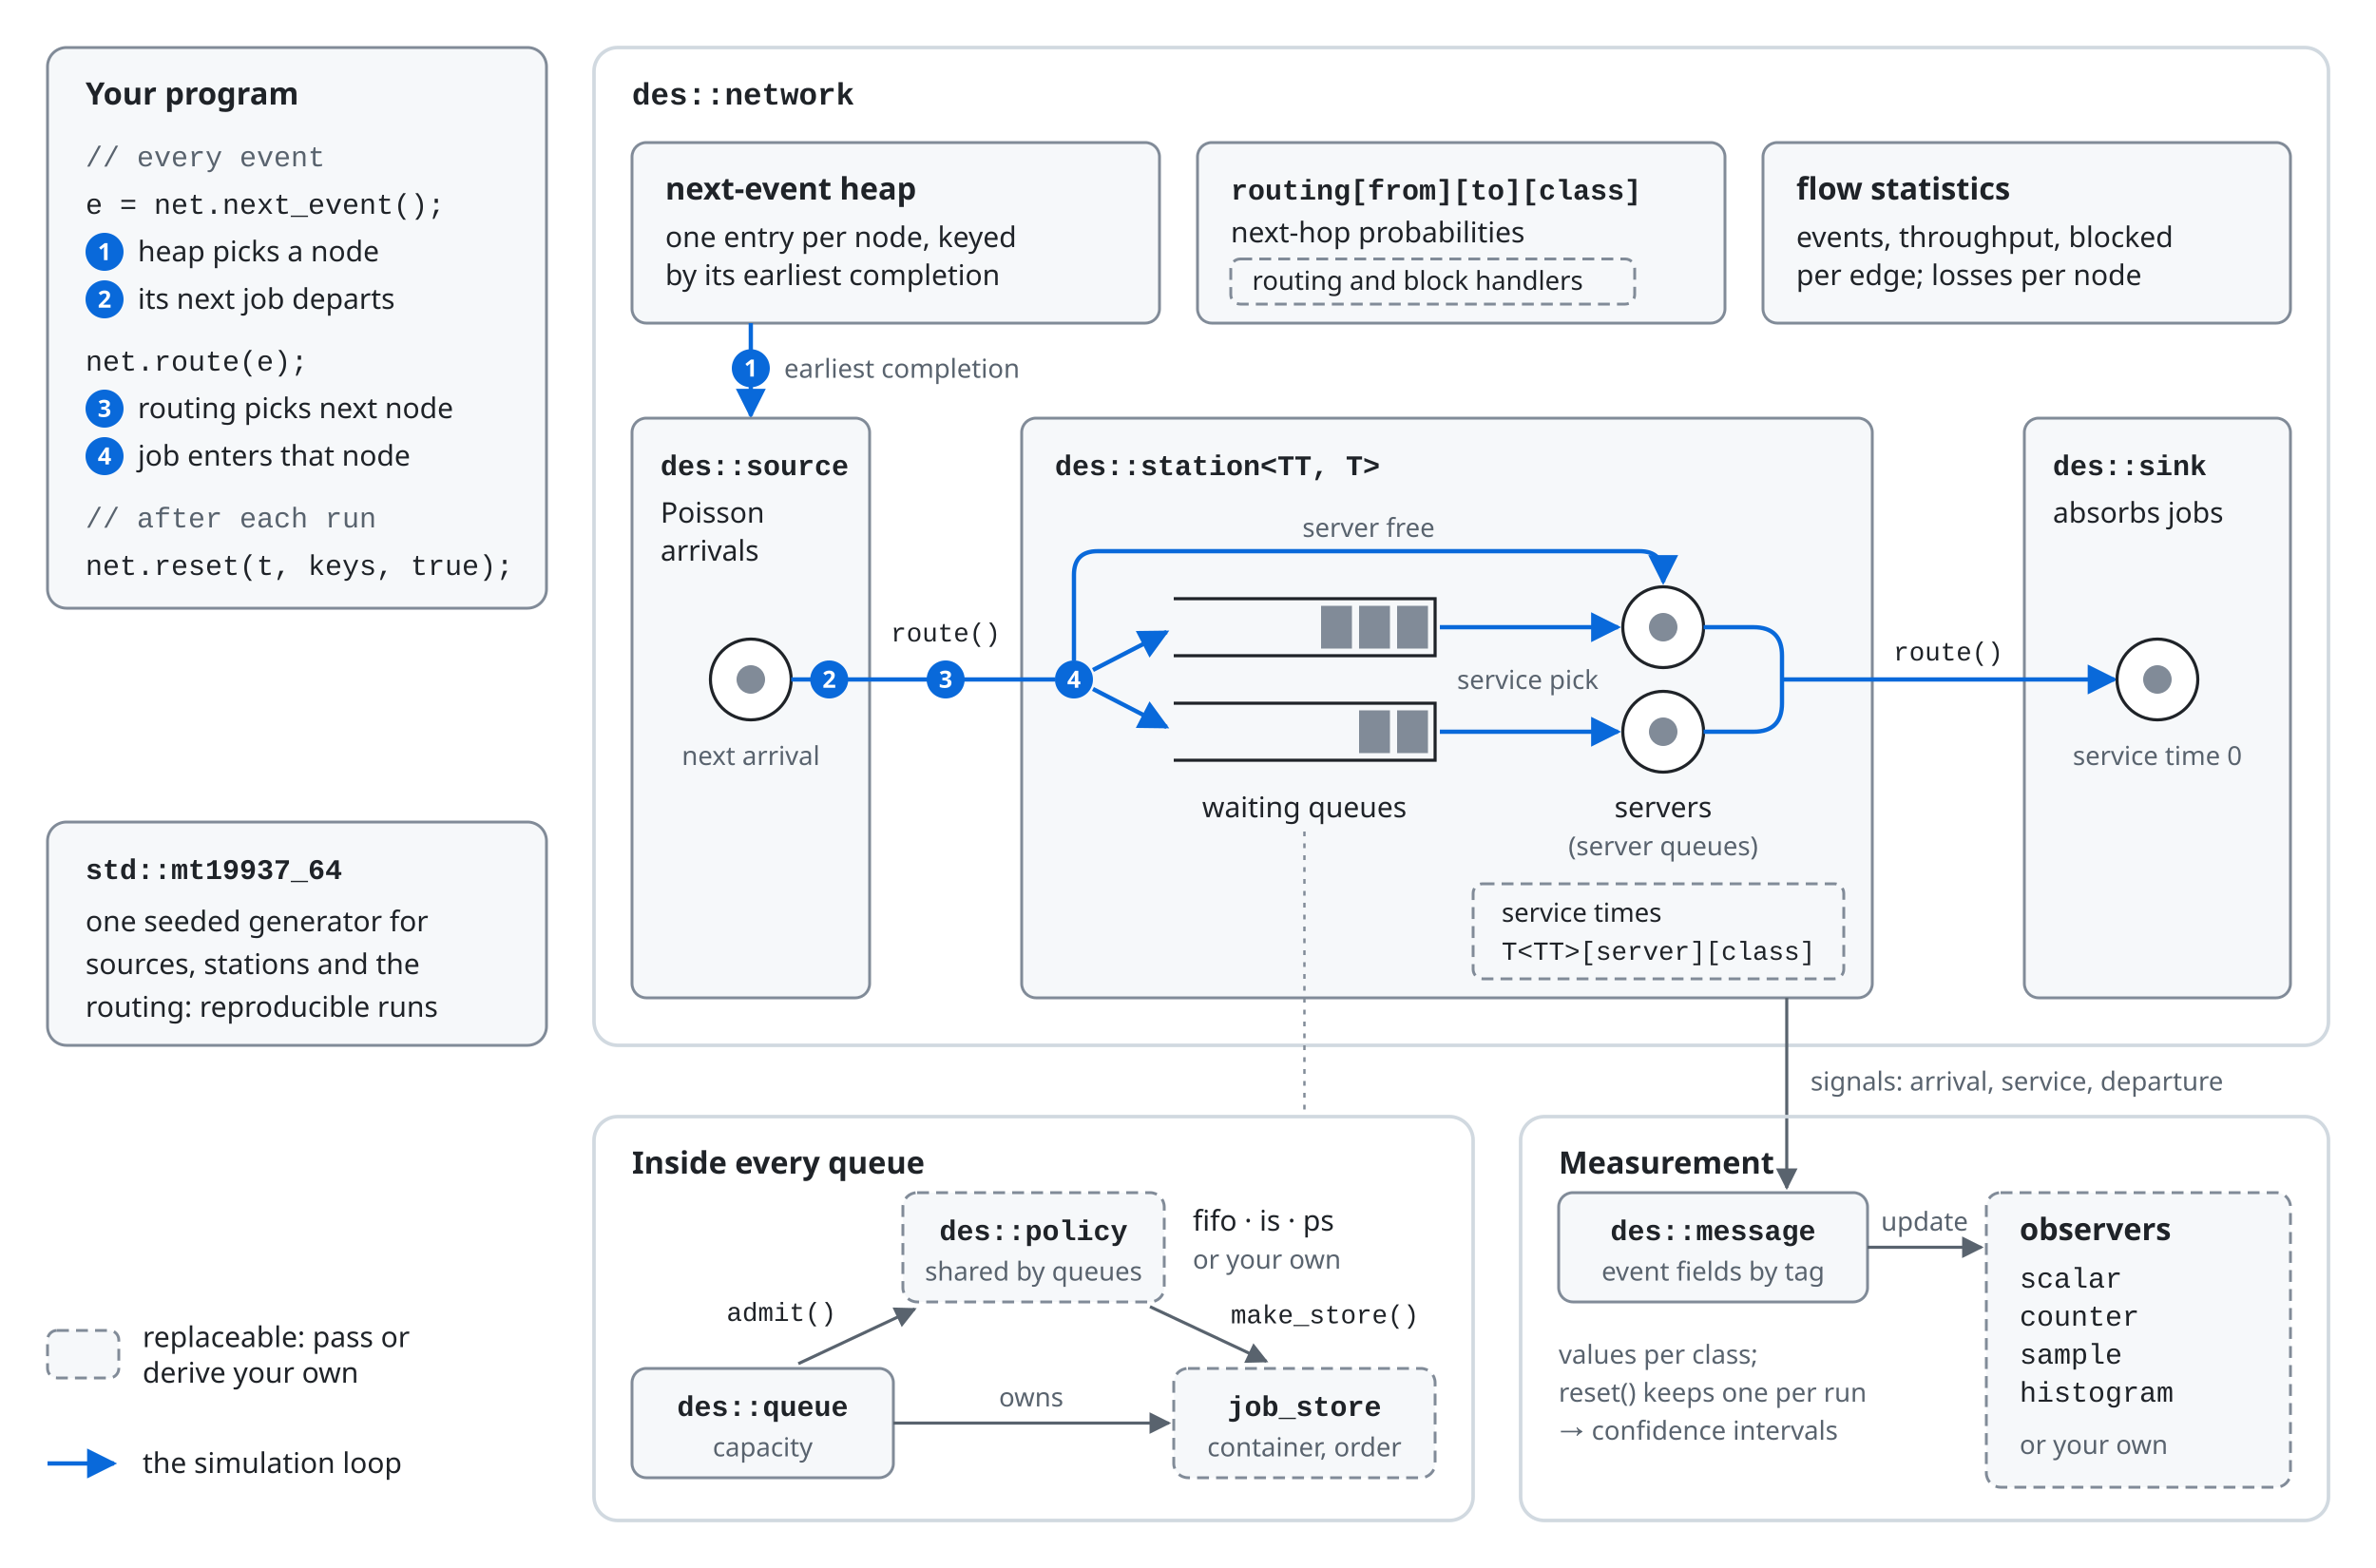
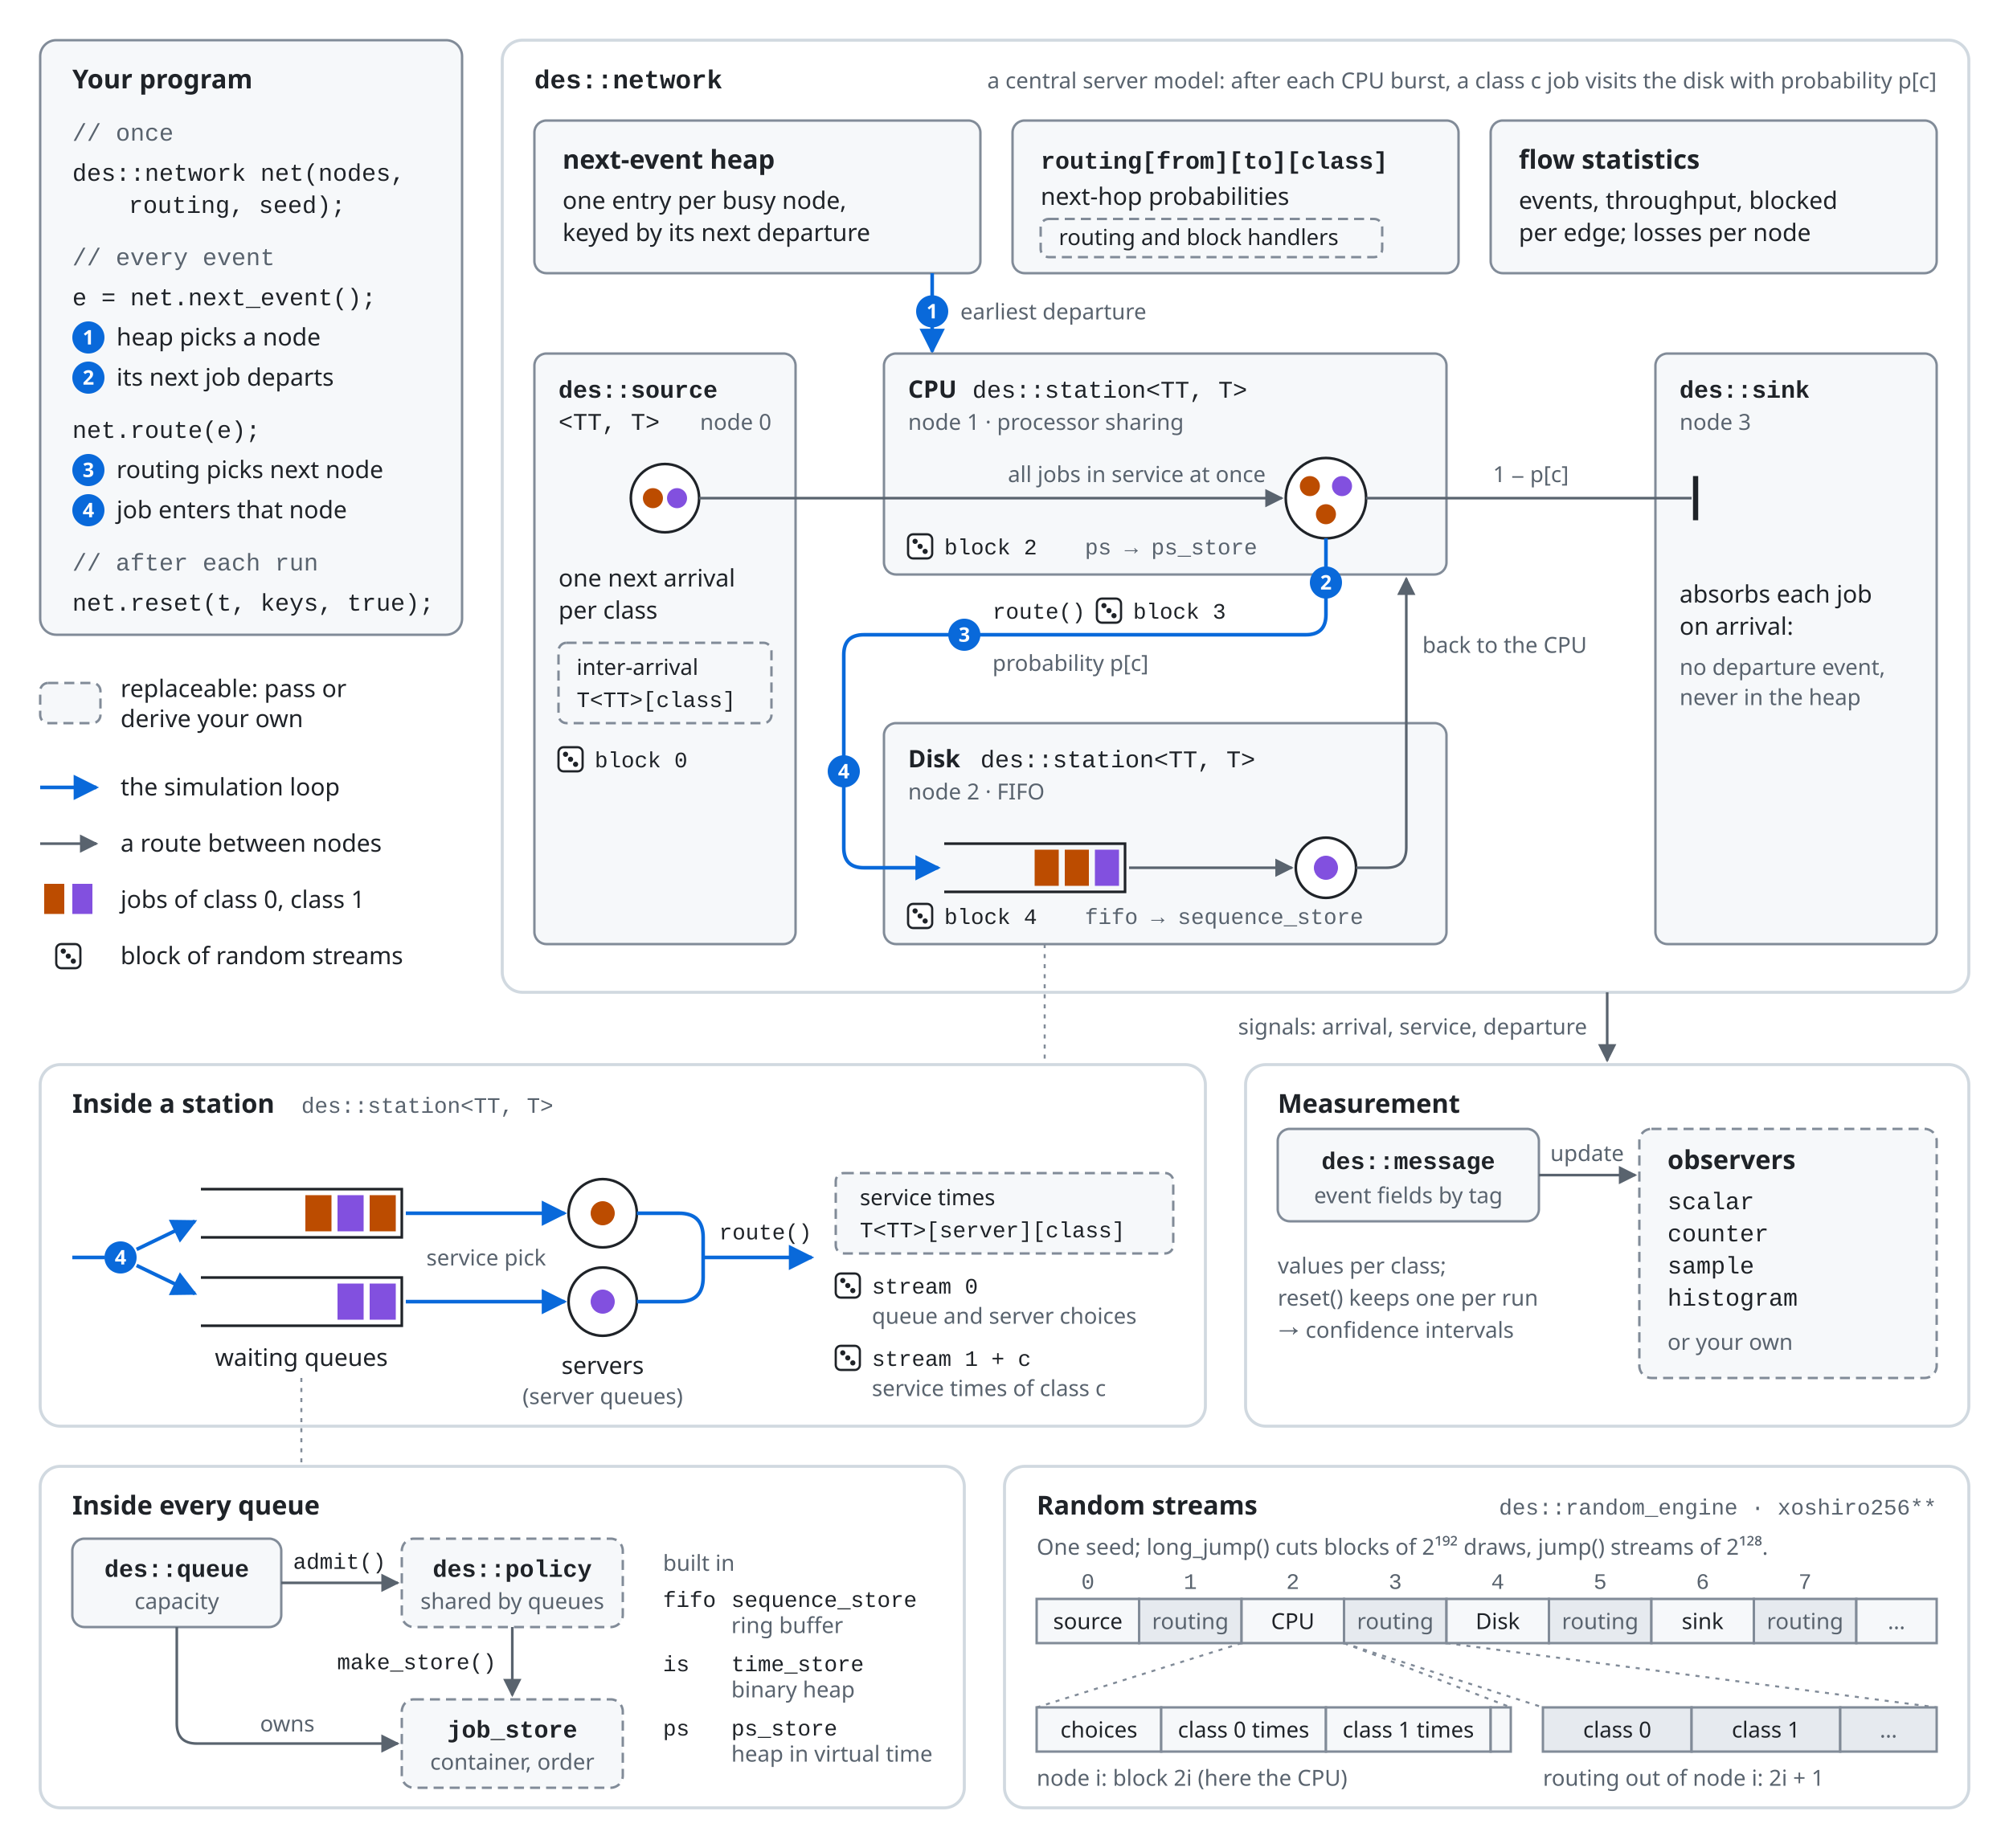
- <svg xmlns="http://www.w3.org/2000/svg" viewBox="0 0 1000 660" width="1000" height="660" role="img" aria-labelledby="title desc">
+ <svg xmlns="http://www.w3.org/2000/svg" viewBox="0 0 1000 920" width="1000" height="920" role="img" aria-labelledby="title desc">
  <style>
    .bg { fill: #ffffff; }
    text { font-family: -apple-system, BlinkMacSystemFont, "Segoe UI", "Noto Sans", Helvetica, Arial, sans-serif; font-size: 12px; fill: #1f2328; }
    .mono { font-family: ui-monospace, SFMono-Regular, "SF Mono", Menlo, Consolas, "Liberation Mono", monospace; }
    .h { font-size: 13px; font-weight: 600; }
    .b { font-weight: 600; }
    .s { font-size: 11px; }
    .mut { fill: #59636e; }
    .frame { fill: none; stroke: #d1d9e0; stroke-width: 1.5; }
    .box { fill: #f6f8fa; stroke: #818b98; stroke-width: 1.2; }
+     .blk2 { fill: #e6eaef; stroke: #818b98; stroke-width: 1.2; }
    .dash { stroke-dasharray: 5 3; }
    .ln { fill: none; stroke: #59636e; stroke-width: 1.3; }
    .lnf { fill: #59636e; }
    .lead { fill: none; stroke: #818b98; stroke-width: 1; stroke-dasharray: 2 3; }
    .acc { fill: none; stroke: #0969da; stroke-width: 1.8; }
    .accf { fill: #0969da; }
+     .c0f { fill: #bc4c00; }
+     .c1f { fill: #8250df; }
    .q { fill: none; stroke: #1f2328; stroke-width: 1.3; }
+     .term { stroke: #1f2328; stroke-width: 2.6; }
    .srv { fill: #ffffff; stroke: #1f2328; stroke-width: 1.3; }
-     .job { fill: #818b98; }
+     .die { fill: #ffffff; stroke: #1f2328; stroke-width: 1.1; }
+     .pip { fill: #1f2328; }
    .badge text { fill: #ffffff; font-size: 10px; font-weight: 700; }
    @media (prefers-color-scheme: dark) {
      .bg { fill: #0d1117; }
      text { fill: #e6edf3; }
      .mut { fill: #9198a1; }
      .frame { stroke: #3d444d; }
      .box { fill: #151b23; stroke: #656c76; }
+       .blk2 { fill: #262c36; stroke: #656c76; }
      .ln { stroke: #9198a1; }
      .lnf { fill: #9198a1; }
      .lead { stroke: #656c76; }
      .acc { stroke: #4493f8; }
      .accf { fill: #4493f8; }
+       .c0f { fill: #f0883e; }
+       .c1f { fill: #ab7df8; }
      .q { stroke: #e6edf3; }
+       .term { stroke: #e6edf3; }
      .srv { fill: #0d1117; stroke: #e6edf3; }
-       .job { fill: #9198a1; }
+       .die { fill: #0d1117; stroke: #e6edf3; }
+       .pip { fill: #e6edf3; }
      .badge text { fill: #0d1117; }
    }
  </style>
  <defs>
    <marker id="head-acc" viewBox="0 0 10 10" refX="9" refY="5" markerWidth="7" markerHeight="7" orient="auto">
      <path d="M0,0 L10,5 L0,10 z" class="accf" />
    </marker>
    <marker id="head-ln" viewBox="0 0 10 10" refX="9" refY="5" markerWidth="7" markerHeight="7" orient="auto">
      <path d="M0,0 L10,5 L0,10 z" class="lnf" />
    </marker>
  </defs>
-   <rect class="bg" width="1000" height="660" />
-   <rect class="box" x="20" y="20" width="210" height="236" rx="8" />
+   <rect class="bg" width="1000" height="920" />
+   <rect class="box" x="20" y="20" width="210" height="296" rx="8" />
  <text class="h" x="36" y="44">Your program</text>
-   <text class="mono mut" x="36" y="70">// every event</text>
-   <text class="mono" x="36" y="90">e = net.next_event();</text>
-   <g class="badge">
-     <circle class="accf" cx="44" cy="106" r="8" />
-     <text x="44" y="109.5" text-anchor="middle">1</text>
-   </g>
-   <text x="58" y="110">heap picks a node</text>
-   <g class="badge">
-     <circle class="accf" cx="44" cy="126" r="8" />
-     <text x="44" y="129.5" text-anchor="middle">2</text>
-   </g>
-   <text x="58" y="130">its next job departs</text>
-   <text class="mono" x="36" y="156">net.route(e);</text>
-   <g class="badge">
-     <circle class="accf" cx="44" cy="172" r="8" />
-     <text x="44" y="175.5" text-anchor="middle">3</text>
-   </g>
-   <text x="58" y="176">routing picks next node</text>
-   <g class="badge">
-     <circle class="accf" cx="44" cy="192" r="8" />
-     <text x="44" y="195.5" text-anchor="middle">4</text>
-   </g>
-   <text x="58" y="196">job enters that node</text>
-   <text class="mono mut" x="36" y="222">// after each run</text>
-   <text class="mono" x="36" y="242">net.reset(t, keys, true);</text>
-   <rect class="box" x="20" y="346" width="210" height="94" rx="8" />
-   <text class="mono b" x="36" y="370">std::mt19937_64</text>
-   <text x="36" y="392">one seeded generator for</text>
-   <text x="36" y="410">sources, stations and the</text>
-   <text x="36" y="428">routing: reproducible runs</text>
-   <rect class="box dash" x="20" y="560" width="30" height="20" rx="4" />
-   <text x="60" y="567">replaceable: pass or</text>
-   <text x="60" y="582">derive your own</text>
-   <line class="acc" x1="20" y1="616" x2="48" y2="616" marker-end="url(#head-acc)" />
-   <text x="60" y="620">the simulation loop</text>
-   <rect class="frame" x="250" y="20" width="730" height="420" rx="10" />
+   <text class="mono mut" x="36" y="70">// once</text>
+   <text class="mono" x="36" y="90">des::network net(nodes,</text>
+   <text class="mono" x="64" y="106">routing, seed);</text>
+   <text class="mono mut" x="36" y="132">// every event</text>
+   <text class="mono" x="36" y="152">e = net.next_event();</text>
+   <g class="badge">
+     <circle class="accf" cx="44" cy="168" r="8" />
+     <text x="44" y="171.5" text-anchor="middle">1</text>
+   </g>
+   <text x="58" y="172">heap picks a node</text>
+   <g class="badge">
+     <circle class="accf" cx="44" cy="188" r="8" />
+     <text x="44" y="191.5" text-anchor="middle">2</text>
+   </g>
+   <text x="58" y="192">its next job departs</text>
+   <text class="mono" x="36" y="218">net.route(e);</text>
+   <g class="badge">
+     <circle class="accf" cx="44" cy="234" r="8" />
+     <text x="44" y="237.5" text-anchor="middle">3</text>
+   </g>
+   <text x="58" y="238">routing picks next node</text>
+   <g class="badge">
+     <circle class="accf" cx="44" cy="254" r="8" />
+     <text x="44" y="257.5" text-anchor="middle">4</text>
+   </g>
+   <text x="58" y="258">job enters that node</text>
+   <text class="mono mut" x="36" y="284">// after each run</text>
+   <text class="mono" x="36" y="304">net.reset(t, keys, true);</text>
+   <rect class="box dash" x="20" y="340" width="30" height="20" rx="4" />
+   <text x="60" y="347">replaceable: pass or</text>
+   <text x="60" y="362">derive your own</text>
+   <line class="acc" x1="20" y1="392" x2="48" y2="392" marker-end="url(#head-acc)" />
+   <text x="60" y="396">the simulation loop</text>
+   <line class="ln" x1="20" y1="420" x2="48" y2="420" marker-end="url(#head-ln)" />
+   <text x="60" y="424">a route between nodes</text>
+   <rect class="c0f" x="22" y="440" width="10" height="15" />
+   <rect class="c1f" x="36" y="440" width="10" height="15" />
+   <text x="60" y="452">jobs of class 0, class 1</text>
+   <g transform="translate(28,470)">
+     <rect class="die" width="12" height="12" rx="2.5" />
+     <circle class="pip" cx="3.5" cy="3.5" r="1.3" />
+     <circle class="pip" cx="6" cy="6" r="1.3" />
+     <circle class="pip" cx="8.5" cy="8.5" r="1.3" />
+   </g>
+   <text x="60" y="480">block of random streams</text>
+   <rect class="frame" x="250" y="20" width="730" height="474" rx="10" />
  <text class="mono h" x="266" y="44">des::network</text>
+   <text class="s mut" x="964" y="44" text-anchor="end">a central server model: after each CPU burst, a class c job visits the disk with probability p[c]</text>
  <rect class="box" x="266" y="60" width="222" height="76" rx="6" />
  <text class="h" x="280" y="84">next-event heap</text>
-   <text x="280" y="104">one entry per node, keyed</text>
-   <text x="280" y="120">by its earliest completion</text>
+   <text x="280" y="104">one entry per busy node,</text>
+   <text x="280" y="120">keyed by its next departure</text>
  <rect class="box" x="504" y="60" width="222" height="76" rx="6" />
  <text class="mono b" x="518" y="84">routing[from][to][class]</text>
  <text x="518" y="102">next-hop probabilities</text>
  <rect class="box dash" x="518" y="109" width="170" height="19" rx="4" />
  <text class="s" x="527" y="122">routing and block handlers</text>
  <rect class="box" x="742" y="60" width="222" height="76" rx="6" />
  <text class="h" x="756" y="84">flow statistics</text>
  <text x="756" y="104">events, throughput, blocked</text>
  <text x="756" y="120">per edge; losses per node</text>
-   <line class="acc" x1="316" y1="136" x2="316" y2="175" marker-end="url(#head-acc)" />
-   <g class="badge">
-     <circle class="accf" cx="316" cy="155" r="8" />
-     <text x="316" y="158.5" text-anchor="middle">1</text>
-   </g>
-   <text class="s mut" x="330" y="159">earliest completion</text>
-   <rect class="box" x="266" y="176" width="100" height="244" rx="6" />
-   <rect class="box" x="430" y="176" width="358" height="244" rx="6" />
-   <rect class="box" x="852" y="176" width="112" height="244" rx="6" />
-   <text class="mono b" x="278" y="200">des::source</text>
-   <text x="278" y="220">Poisson</text>
-   <text x="278" y="236">arrivals</text>
-   <circle class="srv" cx="316" cy="286" r="17" />
-   <circle class="job" cx="316" cy="286" r="6" />
-   <text class="s mut" x="316" y="322" text-anchor="middle">next arrival</text>
-   <line class="acc" x1="333" y1="286" x2="444" y2="286" />
-   <text class="mono s" x="398" y="270" text-anchor="middle">route()</text>
-   <g class="badge">
-     <circle class="accf" cx="349" cy="286" r="8" />
-     <text x="349" y="289.5" text-anchor="middle">2</text>
-   </g>
-   <g class="badge">
-     <circle class="accf" cx="398" cy="286" r="8" />
-     <text x="398" y="289.5" text-anchor="middle">3</text>
-   </g>
-   <text class="mono b" x="444" y="200">des::station&lt;TT, T&gt;</text>
-   <path class="acc" d="M452,278 V242 Q452,232 462,232 H690 Q700,232 700,242 V245" marker-end="url(#head-acc)" />
-   <text class="s mut" x="576" y="226" text-anchor="middle">server free</text>
-   <line class="acc" x1="460" y1="282" x2="491" y2="266" marker-end="url(#head-acc)" />
-   <line class="acc" x1="460" y1="290" x2="491" y2="306" marker-end="url(#head-acc)" />
-   <g class="badge">
-     <circle class="accf" cx="452" cy="286" r="8" />
-     <text x="452" y="289.5" text-anchor="middle">4</text>
-   </g>
-   <path class="q" d="M494,252 H604 V276 H494" />
-   <rect class="job" x="588" y="255" width="13" height="18" />
-   <rect class="job" x="572" y="255" width="13" height="18" />
-   <rect class="job" x="556" y="255" width="13" height="18" />
-   <path class="q" d="M494,296 H604 V320 H494" />
-   <rect class="job" x="588" y="299" width="13" height="18" />
-   <rect class="job" x="572" y="299" width="13" height="18" />
-   <text x="549" y="344" text-anchor="middle">waiting queues</text>
-   <line class="acc" x1="606" y1="264" x2="681" y2="264" marker-end="url(#head-acc)" />
-   <line class="acc" x1="606" y1="308" x2="681" y2="308" marker-end="url(#head-acc)" />
-   <text class="s mut" x="643" y="290" text-anchor="middle">service pick</text>
-   <circle class="srv" cx="700" cy="264" r="17" />
-   <circle class="job" cx="700" cy="264" r="6" />
-   <circle class="srv" cx="700" cy="308" r="17" />
-   <circle class="job" cx="700" cy="308" r="6" />
-   <text x="700" y="344" text-anchor="middle">servers</text>
-   <text class="s mut" x="700" y="360" text-anchor="middle">(server queues)</text>
-   <rect class="box dash" x="620" y="372" width="156" height="40" rx="4" />
-   <text class="s" x="632" y="388">service times</text>
-   <text class="mono s" x="632" y="404">T&lt;TT&gt;[server][class]</text>
-   <path class="acc" d="M717,264 H738 Q750,264 750,276 V286" />
-   <path class="acc" d="M717,308 H738 Q750,308 750,296 V286" />
-   <line class="acc" x1="750" y1="286" x2="890" y2="286" marker-end="url(#head-acc)" />
-   <text class="mono s" x="820" y="278" text-anchor="middle">route()</text>
-   <text class="mono b" x="864" y="200">des::sink</text>
-   <text x="864" y="220">absorbs jobs</text>
-   <circle class="srv" cx="908" cy="286" r="17" />
-   <circle class="job" cx="908" cy="286" r="6" />
-   <text class="s mut" x="908" y="322" text-anchor="middle">service time 0</text>
-   <line class="lead" x1="549" y1="350" x2="549" y2="470" />
-   <rect class="frame" x="250" y="470" width="370" height="170" rx="10" />
-   <text class="h" x="266" y="494">Inside every queue</text>
-   <rect class="box dash" x="380" y="502" width="110" height="46" rx="6" />
-   <text class="mono b" x="435" y="522" text-anchor="middle">des::policy</text>
-   <text class="s mut" x="435" y="539" text-anchor="middle">shared by queues</text>
-   <text x="502" y="518">fifo · is · ps</text>
-   <text class="s mut" x="502" y="534">or your own</text>
-   <rect class="box" x="266" y="576" width="110" height="46" rx="6" />
-   <text class="mono b" x="321" y="596" text-anchor="middle">des::queue</text>
-   <text class="s mut" x="321" y="613" text-anchor="middle">capacity</text>
-   <rect class="box dash" x="494" y="576" width="110" height="46" rx="6" />
-   <text class="mono b" x="549" y="596" text-anchor="middle">job_store</text>
-   <text class="s mut" x="549" y="613" text-anchor="middle">container, order</text>
-   <line class="ln" x1="336" y1="574" x2="385" y2="551" marker-end="url(#head-ln)" />
-   <text class="mono s" x="352" y="556" text-anchor="end">admit()</text>
-   <line class="ln" x1="484" y1="550" x2="533" y2="573" marker-end="url(#head-ln)" />
-   <text class="mono s" x="518" y="557">make_store()</text>
-   <line class="ln" x1="376" y1="599" x2="492" y2="599" marker-end="url(#head-ln)" />
-   <text class="s mut" x="434" y="592" text-anchor="middle">owns</text>
-   <line class="ln" x1="752" y1="420" x2="752" y2="500" marker-end="url(#head-ln)" />
-   <text class="s mut" x="762" y="459">signals: arrival, service, departure</text>
-   <rect class="frame" x="640" y="470" width="340" height="170" rx="10" />
-   <text class="h" x="656" y="494">Measurement</text>
-   <rect class="box" x="656" y="502" width="130" height="46" rx="6" />
-   <text class="mono b" x="721" y="522" text-anchor="middle">des::message</text>
-   <text class="s mut" x="721" y="539" text-anchor="middle">event fields by tag</text>
-   <text class="s mut" x="656" y="574">values per class;</text>
-   <text class="s mut" x="656" y="590">reset() keeps one per run</text>
-   <text class="s mut" x="656" y="606">→ confidence intervals</text>
-   <line class="ln" x1="786" y1="525" x2="834" y2="525" marker-end="url(#head-ln)" />
-   <text class="s mut" x="810" y="518" text-anchor="middle">update</text>
-   <rect class="box dash" x="836" y="502" width="128" height="124" rx="6" />
-   <text class="h" x="850" y="522">observers</text>
-   <text class="mono" x="850" y="542">scalar</text>
-   <text class="mono" x="850" y="558">counter</text>
-   <text class="mono" x="850" y="574">sample</text>
-   <text class="mono" x="850" y="590">histogram</text>
-   <text class="s mut" x="850" y="612">or your own</text>
+   <line class="acc" x1="464" y1="136" x2="464" y2="175" marker-end="url(#head-acc)" />
+   <g class="badge">
+     <circle class="accf" cx="464" cy="155" r="8" />
+     <text x="464" y="158.5" text-anchor="middle">1</text>
+   </g>
+   <text class="s mut" x="478" y="159">earliest departure</text>
+   <rect class="box" x="266" y="176" width="130" height="294" rx="6" />
+   <rect class="box" x="440" y="176" width="280" height="110" rx="6" />
+   <rect class="box" x="440" y="360" width="280" height="110" rx="6" />
+   <rect class="box" x="824" y="176" width="140" height="294" rx="6" />
+   <text class="mono b" x="278" y="198">des::source</text>
+   <text class="mono" x="278" y="214">&lt;TT, T&gt;</text>
+   <text class="s mut" x="384" y="214" text-anchor="end">node 0</text>
+   <circle class="srv" cx="331" cy="248" r="17" />
+   <circle class="c0f" cx="325" cy="248" r="5" />
+   <circle class="c1f" cx="337" cy="248" r="5" />
+   <text x="278" y="292">one next arrival</text>
+   <text x="278" y="308">per class</text>
+   <rect class="box dash" x="278" y="320" width="106" height="40" rx="4" />
+   <text class="s" x="287" y="336">inter-arrival</text>
+   <text class="mono s" x="287" y="352">T&lt;TT&gt;[class]</text>
+   <g transform="translate(278,372)">
+     <rect class="die" width="12" height="12" rx="2.5" />
+     <circle class="pip" cx="3.5" cy="3.5" r="1.3" />
+     <circle class="pip" cx="6" cy="6" r="1.3" />
+     <circle class="pip" cx="8.5" cy="8.5" r="1.3" />
+   </g>
+   <text class="mono s" x="296" y="382">block 0</text>
+   <text class="b" x="452" y="198">CPU</text>
+   <text class="mono" x="484" y="198">des::station&lt;TT, T&gt;</text>
+   <text class="s mut" x="452" y="214">node 1 · processor sharing</text>
+   <text class="s mut" x="630" y="240" text-anchor="end">all jobs in service at once</text>
+   <circle class="srv" cx="660" cy="248" r="20" />
+   <circle class="c0f" cx="652" cy="242" r="5" />
+   <circle class="c1f" cx="668" cy="242" r="5" />
+   <circle class="c0f" cx="660" cy="256" r="5" />
+   <g transform="translate(452,266)">
+     <rect class="die" width="12" height="12" rx="2.5" />
+     <circle class="pip" cx="3.5" cy="3.5" r="1.3" />
+     <circle class="pip" cx="6" cy="6" r="1.3" />
+     <circle class="pip" cx="8.5" cy="8.5" r="1.3" />
+   </g>
+   <text class="mono s" x="470" y="276">block 2</text>
+   <text class="mono s mut" x="540" y="276">ps → ps_store</text>
+   <text class="b" x="452" y="382">Disk</text>
+   <text class="mono" x="488" y="382">des::station&lt;TT, T&gt;</text>
+   <text class="s mut" x="452" y="398">node 2 · FIFO</text>
+   <path class="q" d="M470,420 H560 V444 H470" />
+   <rect class="c1f" x="545" y="423" width="12" height="18" />
+   <rect class="c0f" x="530" y="423" width="12" height="18" />
+   <rect class="c0f" x="515" y="423" width="12" height="18" />
+   <line class="ln" x1="562" y1="432" x2="643" y2="432" marker-end="url(#head-ln)" />
+   <circle class="srv" cx="660" cy="432" r="15" />
+   <circle class="c1f" cx="660" cy="432" r="6" />
+   <g transform="translate(452,450)">
+     <rect class="die" width="12" height="12" rx="2.5" />
+     <circle class="pip" cx="3.5" cy="3.5" r="1.3" />
+     <circle class="pip" cx="6" cy="6" r="1.3" />
+     <circle class="pip" cx="8.5" cy="8.5" r="1.3" />
+   </g>
+   <text class="mono s" x="470" y="460">block 4</text>
+   <text class="mono s mut" x="540" y="460">fifo → sequence_store</text>
+   <text class="mono b" x="836" y="198">des::sink</text>
+   <text class="s mut" x="836" y="214">node 3</text>
+   <text x="836" y="300">absorbs each job</text>
+   <text x="836" y="316">on arrival:</text>
+   <text class="s mut" x="836" y="336">no departure event,</text>
+   <text class="s mut" x="836" y="351">never in the heap</text>
+   <line class="ln" x1="348" y1="248" x2="638" y2="248" marker-end="url(#head-ln)" />
+   <path class="ln" d="M675,432 H690 Q700,432 700,422 V288" marker-end="url(#head-ln)" />
+   <text class="s mut" x="708" y="325">back to the CPU</text>
+   <line class="ln" x1="680" y1="248" x2="842" y2="248" />
+   <line class="term" x1="844" y1="237" x2="844" y2="259" />
+   <text class="s mut" x="762" y="240" text-anchor="middle">1 − p[c]</text>
+   <path class="acc" d="M660,268 V306 Q660,316 650,316 H430 Q420,316 420,326 V422 Q420,432 430,432 H467" marker-end="url(#head-acc)" />
+   <g class="badge">
+     <circle class="accf" cx="660" cy="290" r="8" />
+     <text x="660" y="293.5" text-anchor="middle">2</text>
+   </g>
+   <g class="badge">
+     <circle class="accf" cx="480" cy="316" r="8" />
+     <text x="480" y="319.5" text-anchor="middle">3</text>
+   </g>
+   <g class="badge">
+     <circle class="accf" cx="420" cy="384" r="8" />
+     <text x="420" y="387.5" text-anchor="middle">4</text>
+   </g>
+   <text class="mono s" x="494" y="308">route()</text>
+   <g transform="translate(546,298)">
+     <rect class="die" width="12" height="12" rx="2.5" />
+     <circle class="pip" cx="3.5" cy="3.5" r="1.3" />
+     <circle class="pip" cx="6" cy="6" r="1.3" />
+     <circle class="pip" cx="8.5" cy="8.5" r="1.3" />
+   </g>
+   <text class="mono s" x="564" y="308">block 3</text>
+   <text class="s mut" x="494" y="334">probability p[c]</text>
+   <line class="lead" x1="520" y1="470" x2="520" y2="530" />
+   <rect class="frame" x="20" y="530" width="580" height="180" rx="10" />
+   <text class="h" x="36" y="554">Inside a station</text>
+   <text class="mono s mut" x="150" y="554">des::station&lt;TT, T&gt;</text>
+   <line class="acc" x1="36" y1="626" x2="52" y2="626" />
+   <line class="acc" x1="68" y1="622" x2="97" y2="608" marker-end="url(#head-acc)" />
+   <line class="acc" x1="68" y1="630" x2="97" y2="644" marker-end="url(#head-acc)" />
+   <g class="badge">
+     <circle class="accf" cx="60" cy="626" r="8" />
+     <text x="60" y="629.5" text-anchor="middle">4</text>
+   </g>
+   <path class="q" d="M100,592 H200 V616 H100" />
+   <rect class="c0f" x="184" y="595" width="13" height="18" />
+   <rect class="c1f" x="168" y="595" width="13" height="18" />
+   <rect class="c0f" x="152" y="595" width="13" height="18" />
+   <path class="q" d="M100,636 H200 V660 H100" />
+   <rect class="c1f" x="184" y="639" width="13" height="18" />
+   <rect class="c1f" x="168" y="639" width="13" height="18" />
+   <text x="150" y="680" text-anchor="middle">waiting queues</text>
+   <line class="acc" x1="202" y1="604" x2="281" y2="604" marker-end="url(#head-acc)" />
+   <line class="acc" x1="202" y1="648" x2="281" y2="648" marker-end="url(#head-acc)" />
+   <text class="s mut" x="242" y="630" text-anchor="middle">service pick</text>
+   <circle class="srv" cx="300" cy="604" r="17" />
+   <circle class="c0f" cx="300" cy="604" r="6" />
+   <circle class="srv" cx="300" cy="648" r="17" />
+   <circle class="c1f" cx="300" cy="648" r="6" />
+   <text x="300" y="684" text-anchor="middle">servers</text>
+   <text class="s mut" x="300" y="699" text-anchor="middle">(server queues)</text>
+   <path class="acc" d="M317,604 H338 Q350,604 350,616 V626" />
+   <path class="acc" d="M317,648 H338 Q350,648 350,636 V626" />
+   <line class="acc" x1="350" y1="626" x2="404" y2="626" marker-end="url(#head-acc)" />
+   <text class="mono s" x="381" y="617" text-anchor="middle">route()</text>
+   <rect class="box dash" x="416" y="584" width="168" height="40" rx="4" />
+   <text class="s" x="428" y="600">service times</text>
+   <text class="mono s" x="428" y="616">T&lt;TT&gt;[server][class]</text>
+   <g transform="translate(416,634)">
+     <rect class="die" width="12" height="12" rx="2.5" />
+     <circle class="pip" cx="3.5" cy="3.5" r="1.3" />
+     <circle class="pip" cx="6" cy="6" r="1.3" />
+     <circle class="pip" cx="8.5" cy="8.5" r="1.3" />
+   </g>
+   <text class="mono s" x="434" y="644">stream 0</text>
+   <text class="s mut" x="434" y="659">queue and server choices</text>
+   <g transform="translate(416,670)">
+     <rect class="die" width="12" height="12" rx="2.5" />
+     <circle class="pip" cx="3.5" cy="3.5" r="1.3" />
+     <circle class="pip" cx="6" cy="6" r="1.3" />
+     <circle class="pip" cx="8.5" cy="8.5" r="1.3" />
+   </g>
+   <text class="mono s" x="434" y="680">stream 1 + c</text>
+   <text class="s mut" x="434" y="695">service times of class c</text>
+   <line class="ln" x1="800" y1="494" x2="800" y2="528" marker-end="url(#head-ln)" />
+   <text class="s mut" x="790" y="515" text-anchor="end">signals: arrival, service, departure</text>
+   <rect class="frame" x="620" y="530" width="360" height="180" rx="10" />
+   <text class="h" x="636" y="554">Measurement</text>
+   <rect class="box" x="636" y="562" width="130" height="46" rx="6" />
+   <text class="mono b" x="701" y="582" text-anchor="middle">des::message</text>
+   <text class="s mut" x="701" y="599" text-anchor="middle">event fields by tag</text>
+   <text class="s mut" x="636" y="634">values per class;</text>
+   <text class="s mut" x="636" y="650">reset() keeps one per run</text>
+   <text class="s mut" x="636" y="666">→ confidence intervals</text>
+   <line class="ln" x1="766" y1="585" x2="814" y2="585" marker-end="url(#head-ln)" />
+   <text class="s mut" x="790" y="578" text-anchor="middle">update</text>
+   <rect class="box dash" x="816" y="562" width="148" height="124" rx="6" />
+   <text class="h" x="830" y="582">observers</text>
+   <text class="mono" x="830" y="602">scalar</text>
+   <text class="mono" x="830" y="618">counter</text>
+   <text class="mono" x="830" y="634">sample</text>
+   <text class="mono" x="830" y="650">histogram</text>
+   <text class="s mut" x="830" y="672">or your own</text>
+   <line class="lead" x1="150" y1="686" x2="150" y2="730" />
+   <rect class="frame" x="20" y="730" width="460" height="170" rx="10" />
+   <text class="h" x="36" y="754">Inside every queue</text>
+   <rect class="box" x="36" y="766" width="104" height="44" rx="6" />
+   <text class="mono b" x="88" y="785" text-anchor="middle">des::queue</text>
+   <text class="s mut" x="88" y="801" text-anchor="middle">capacity</text>
+   <rect class="box dash" x="200" y="766" width="110" height="44" rx="6" />
+   <text class="mono b" x="255" y="785" text-anchor="middle">des::policy</text>
+   <text class="s mut" x="255" y="801" text-anchor="middle">shared by queues</text>
+   <line class="ln" x1="140" y1="788" x2="198" y2="788" marker-end="url(#head-ln)" />
+   <text class="mono s" x="169" y="781" text-anchor="middle">admit()</text>
+   <rect class="box dash" x="200" y="846" width="110" height="44" rx="6" />
+   <text class="mono b" x="255" y="865" text-anchor="middle">job_store</text>
+   <text class="s mut" x="255" y="881" text-anchor="middle">container, order</text>
+   <line class="ln" x1="255" y1="810" x2="255" y2="844" marker-end="url(#head-ln)" />
+   <text class="mono s" x="247" y="831" text-anchor="end">make_store()</text>
+   <path class="ln" d="M88,810 V858 Q88,868 98,868 H198" marker-end="url(#head-ln)" />
+   <text class="s mut" x="143" y="862" text-anchor="middle">owns</text>
+   <text class="s mut" x="330" y="782">built in</text>
+   <text class="mono s" x="330" y="800">fifo</text>
+   <text class="mono s" x="364" y="800">sequence_store</text>
+   <text class="s mut" x="364" y="813">ring buffer</text>
+   <text class="mono s" x="330" y="832">is</text>
+   <text class="mono s" x="364" y="832">time_store</text>
+   <text class="s mut" x="364" y="845">binary heap</text>
+   <text class="mono s" x="330" y="864">ps</text>
+   <text class="mono s" x="364" y="864">ps_store</text>
+   <text class="s mut" x="364" y="877">heap in virtual time</text>
+   <rect class="frame" x="500" y="730" width="480" height="170" rx="10" />
+   <text class="h" x="516" y="754">Random streams</text>
+   <text class="mono s mut" x="964" y="754" text-anchor="end">des::random_engine · xoshiro256**</text>
+   <text class="s mut" x="516" y="774">One seed; long_jump() cuts blocks of 2¹⁹² draws, jump() streams of 2¹²⁸.</text>
+   <text class="mono s mut" x="541.5" y="791" text-anchor="middle">0</text>
+   <text class="mono s mut" x="592.5" y="791" text-anchor="middle">1</text>
+   <text class="mono s mut" x="643.5" y="791" text-anchor="middle">2</text>
+   <text class="mono s mut" x="694.5" y="791" text-anchor="middle">3</text>
+   <text class="mono s mut" x="745.5" y="791" text-anchor="middle">4</text>
+   <text class="mono s mut" x="796.5" y="791" text-anchor="middle">5</text>
+   <text class="mono s mut" x="847.5" y="791" text-anchor="middle">6</text>
+   <text class="mono s mut" x="898.5" y="791" text-anchor="middle">7</text>
+   <rect class="box" x="516" y="796" width="51" height="22" />
+   <rect class="blk2" x="567" y="796" width="51" height="22" />
+   <rect class="box" x="618" y="796" width="51" height="22" />
+   <rect class="blk2" x="669" y="796" width="51" height="22" />
+   <rect class="box" x="720" y="796" width="51" height="22" />
+   <rect class="blk2" x="771" y="796" width="51" height="22" />
+   <rect class="box" x="822" y="796" width="51" height="22" />
+   <rect class="blk2" x="873" y="796" width="51" height="22" />
+   <rect class="box" x="924" y="796" width="40" height="22" />
+   <text class="s" x="541.5" y="811" text-anchor="middle">source</text>
+   <text class="s mut" x="592.5" y="811" text-anchor="middle">routing</text>
+   <text class="s" x="643.5" y="811" text-anchor="middle">CPU</text>
+   <text class="s mut" x="694.5" y="811" text-anchor="middle">routing</text>
+   <text class="s" x="745.5" y="811" text-anchor="middle">Disk</text>
+   <text class="s mut" x="796.5" y="811" text-anchor="middle">routing</text>
+   <text class="s" x="847.5" y="811" text-anchor="middle">sink</text>
+   <text class="s mut" x="898.5" y="811" text-anchor="middle">routing</text>
+   <text class="s mut" x="944" y="811" text-anchor="middle">…</text>
+   <line class="lead" x1="618" y1="818" x2="516" y2="850" />
+   <line class="lead" x1="669" y1="818" x2="752" y2="850" />
+   <line class="lead" x1="669" y1="818" x2="768" y2="850" />
+   <line class="lead" x1="720" y1="818" x2="964" y2="850" />
+   <rect class="box" x="516" y="850" width="62" height="22" />
+   <rect class="box" x="578" y="850" width="82" height="22" />
+   <rect class="box" x="660" y="850" width="82" height="22" />
+   <rect class="box" x="742" y="850" width="10" height="22" />
+   <text class="s" x="547" y="865" text-anchor="middle">choices</text>
+   <text class="s" x="619" y="865" text-anchor="middle">class 0 times</text>
+   <text class="s" x="701" y="865" text-anchor="middle">class 1 times</text>
+   <rect class="blk2" x="768" y="850" width="74" height="22" />
+   <rect class="blk2" x="842" y="850" width="74" height="22" />
+   <rect class="blk2" x="916" y="850" width="48" height="22" />
+   <text class="s" x="805" y="865" text-anchor="middle">class 0</text>
+   <text class="s" x="879" y="865" text-anchor="middle">class 1</text>
+   <text class="s mut" x="940" y="865" text-anchor="middle">…</text>
+   <text class="s mut" x="516" y="889">node i: block 2i (here the CPU)</text>
+   <text class="s mut" x="768" y="889">routing out of node i: 2i + 1</text>
</svg>
